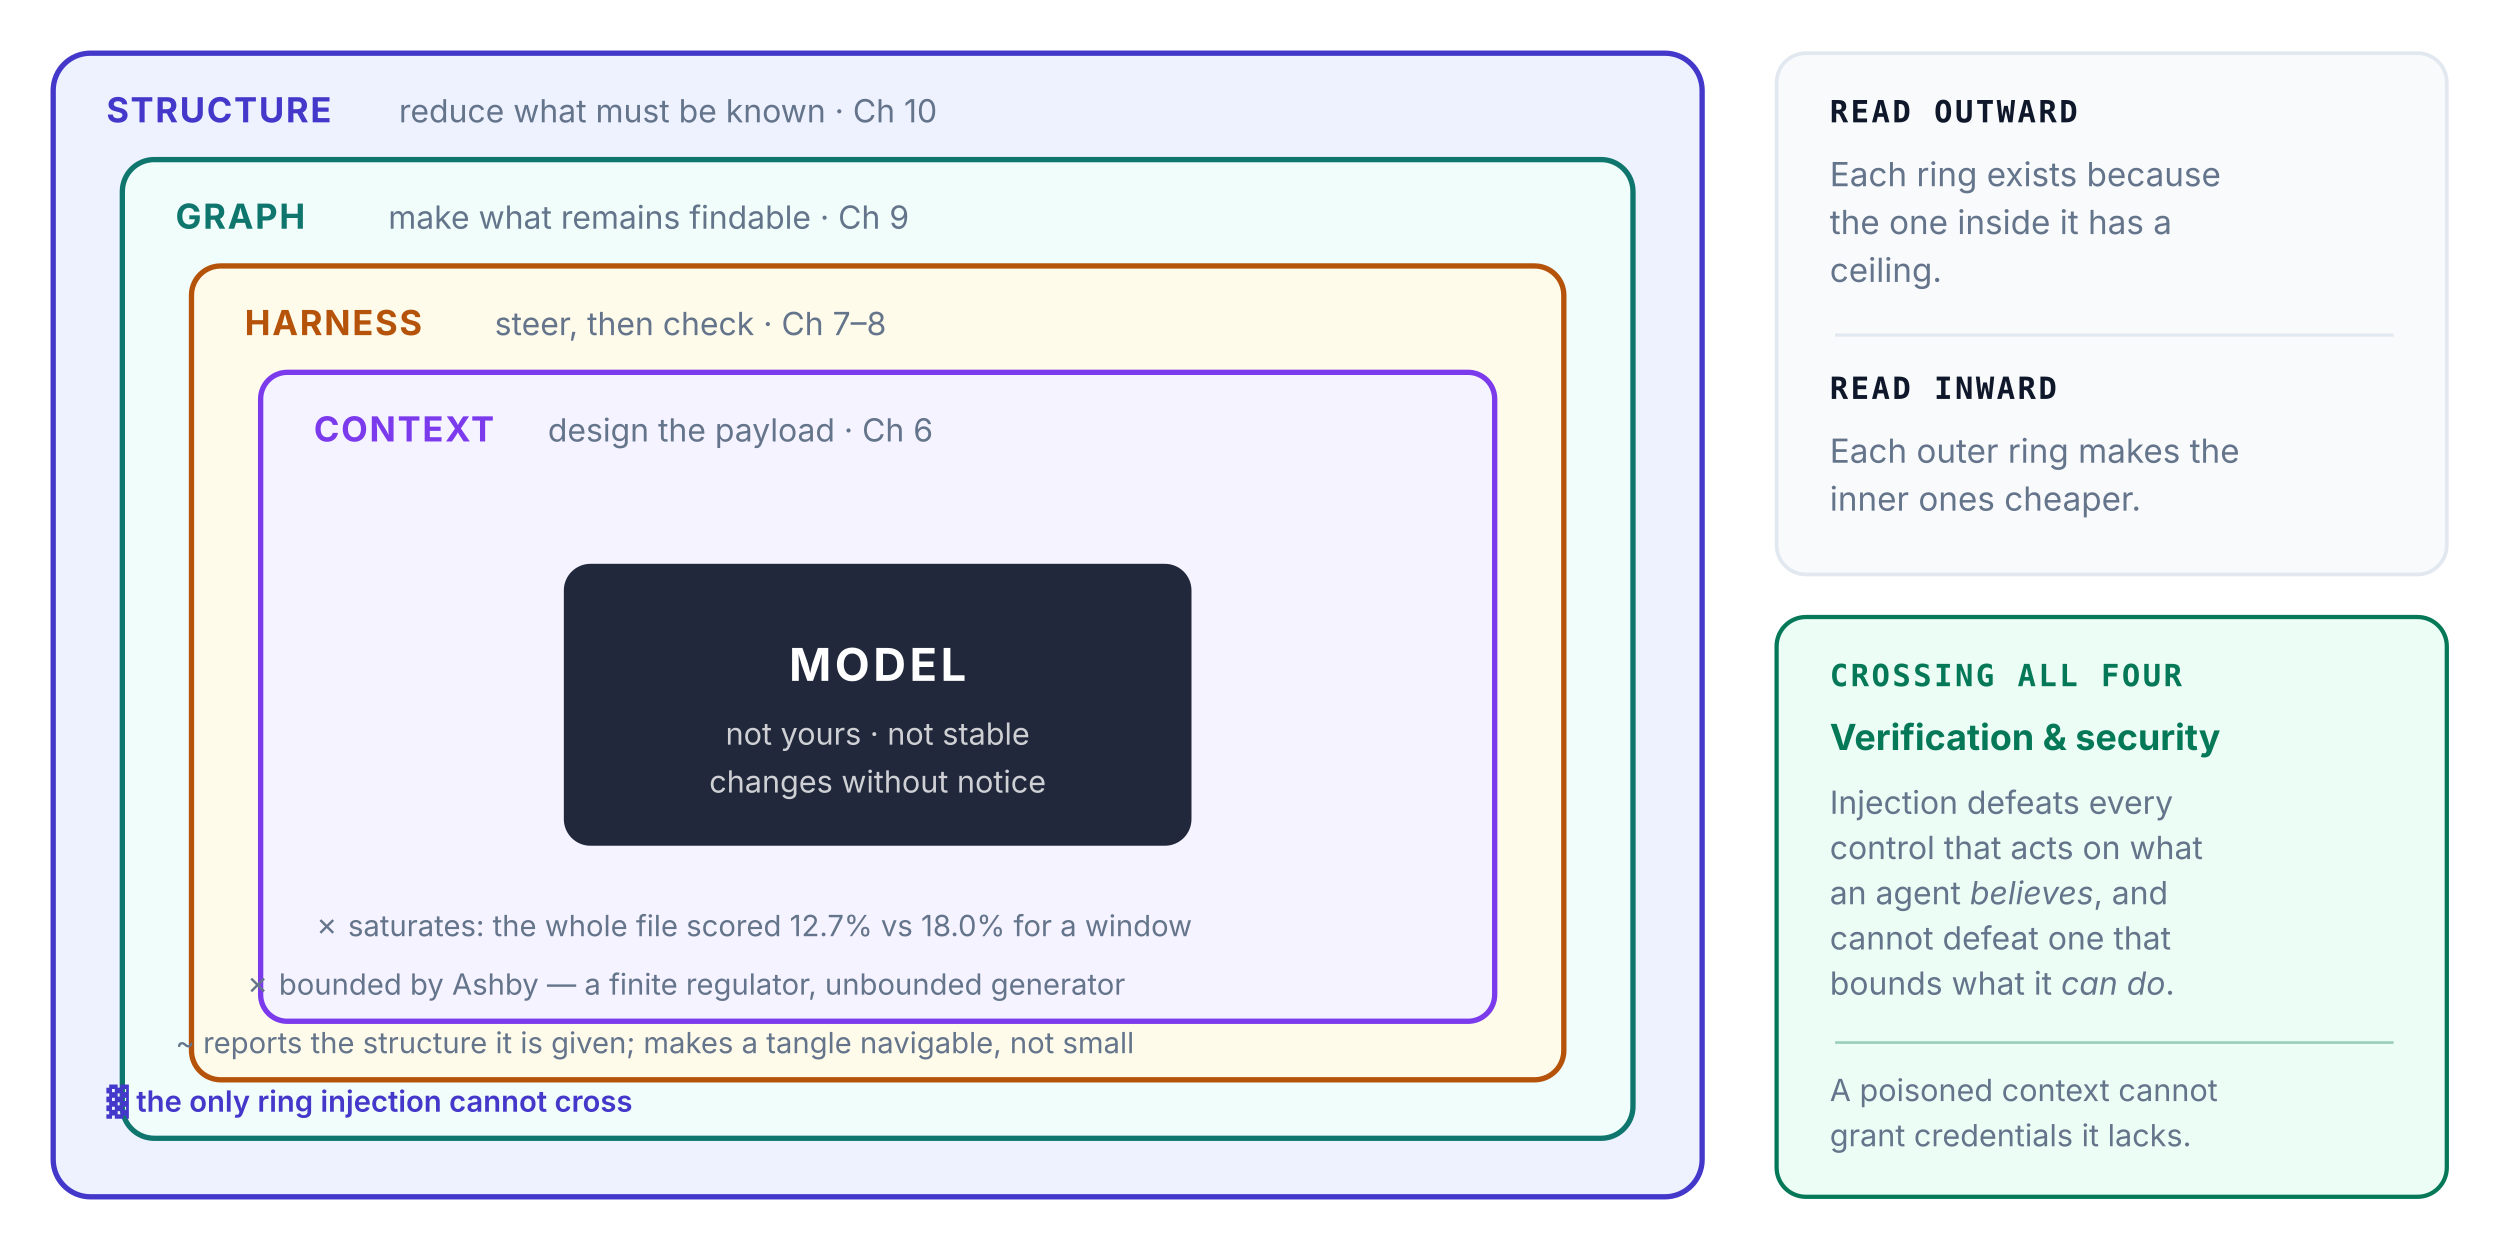
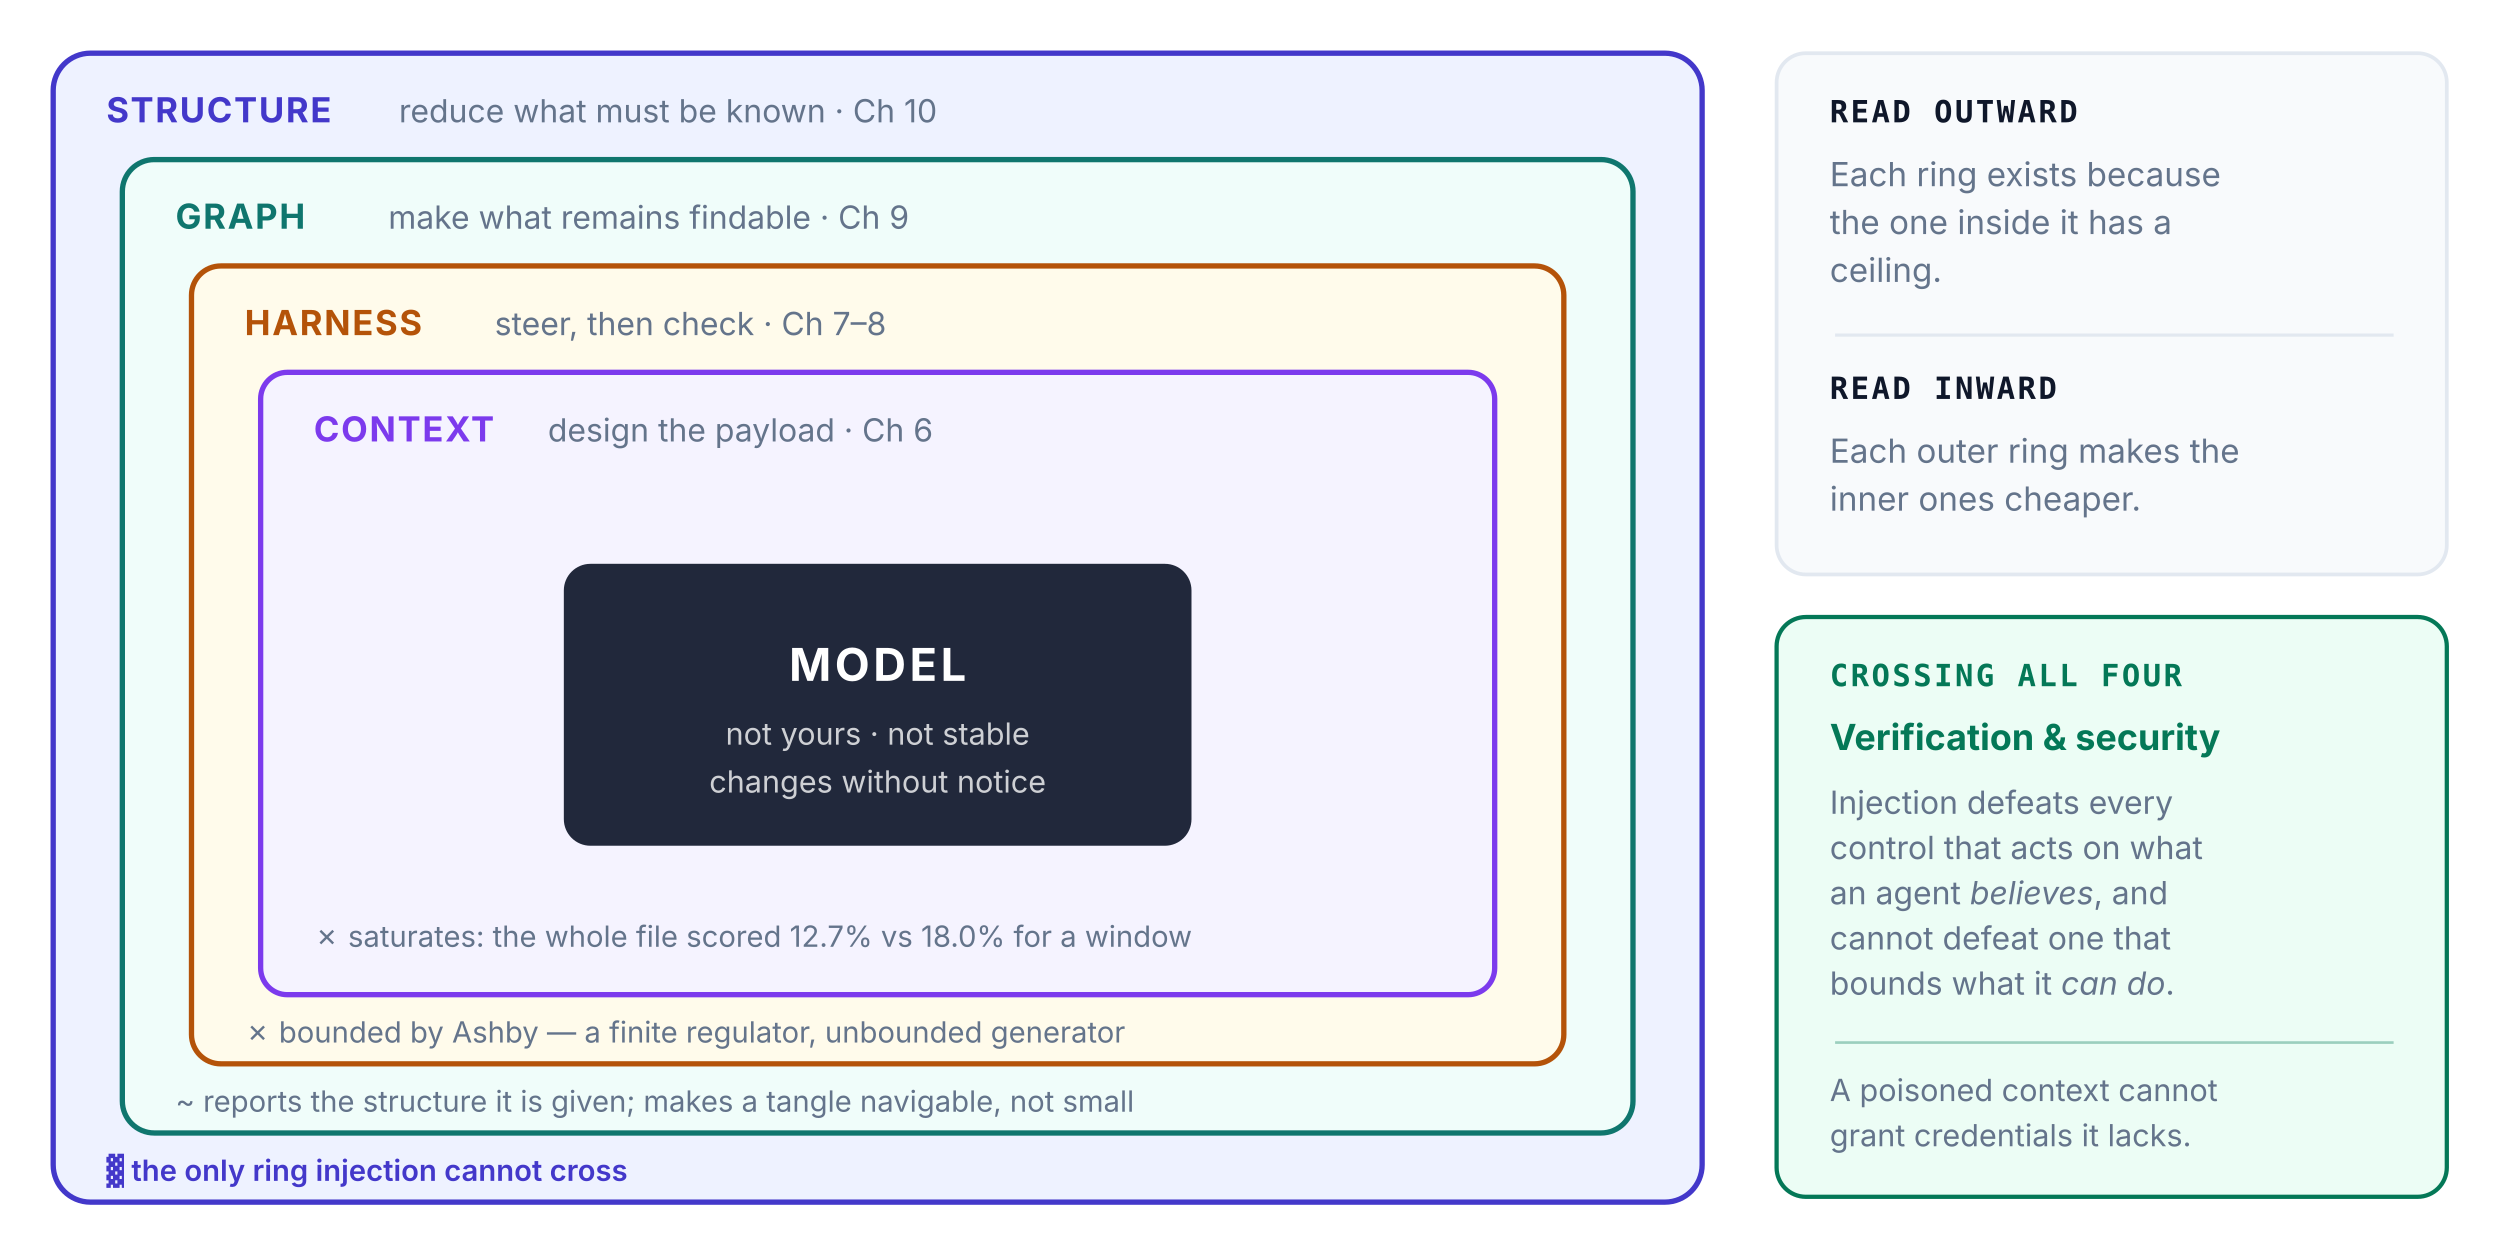
<svg xmlns="http://www.w3.org/2000/svg" viewBox="0 0 940 470" role="img" aria-label="Four nested rings of control: structure, graph, harness, context, around the model." font-family="ui-sans-serif, system-ui, -apple-system, sans-serif">
  <defs>
    <marker id="ar2" viewBox="0 0 10 10" refX="9" refY="5" markerWidth="6" markerHeight="6" orient="auto">
      <path d="M0,0 L10,5 L0,10 z" fill="var(--muted,#64748B)" />
    </marker>
  </defs>
-   <rect x="20" y="20" width="620" height="430" rx="14" fill="var(--p2-wash,#EEF2FF)" stroke="var(--p2,#4338CA)" stroke-width="2" />
+   <rect x="20" y="20" width="620" height="432" rx="14" fill="var(--p2-wash,#EEF2FF)" stroke="var(--p2,#4338CA)" stroke-width="2" />
  <text x="40" y="46" font-size="13" font-weight="720" fill="var(--p2,#4338CA)" letter-spacing=".05em">STRUCTURE</text>
  <text x="150" y="46" font-size="12" fill="var(--muted,#64748B)">reduce what must be known · Ch 10</text>
-   <rect x="46" y="60" width="568" height="368" rx="12" fill="var(--p3-wash,#F0FDFA)" stroke="var(--p3,#0F766E)" stroke-width="2" />
+   <rect x="46" y="60" width="568" height="366" rx="12" fill="var(--p3-wash,#F0FDFA)" stroke="var(--p3,#0F766E)" stroke-width="2" />
  <text x="66" y="86" font-size="13" font-weight="720" fill="var(--p3,#0F766E)" letter-spacing=".05em">GRAPH</text>
  <text x="146" y="86" font-size="12" fill="var(--muted,#64748B)">make what remains findable · Ch 9</text>
-   <rect x="72" y="100" width="516" height="306" rx="11" fill="var(--p5-wash,#FFFBEB)" stroke="var(--p5,#B45309)" stroke-width="2" />
+   <rect x="72" y="100" width="516" height="300" rx="11" fill="var(--p5-wash,#FFFBEB)" stroke="var(--p5,#B45309)" stroke-width="2" />
  <text x="92" y="126" font-size="13" font-weight="720" fill="var(--p5,#B45309)" letter-spacing=".05em">HARNESS</text>
  <text x="186" y="126" font-size="12" fill="var(--muted,#64748B)">steer, then check · Ch 7–8</text>
-   <rect x="98" y="140" width="464" height="244" rx="10" fill="var(--p4-wash,#F5F3FF)" stroke="var(--p4,#7C3AED)" stroke-width="2" />
+   <rect x="98" y="140" width="464" height="234" rx="10" fill="var(--p4-wash,#F5F3FF)" stroke="var(--p4,#7C3AED)" stroke-width="2" />
  <text x="118" y="166" font-size="13" font-weight="720" fill="var(--p4,#7C3AED)" letter-spacing=".05em">CONTEXT</text>
  <text x="206" y="166" font-size="12" fill="var(--muted,#64748B)">design the payload · Ch 6</text>
  <rect x="212" y="212" width="236" height="106" rx="10" fill="var(--ink,#0F172A)" opacity=".92" />
  <text x="330" y="256" text-anchor="middle" font-size="17" font-weight="700" fill="var(--paper,#FFFFFF)" letter-spacing=".08em">MODEL</text>
  <text x="330" y="280" text-anchor="middle" font-size="11.5" fill="var(--paper,#FFFFFF)" opacity=".78">not yours · not stable</text>
  <text x="330" y="298" text-anchor="middle" font-size="11.5" fill="var(--paper,#FFFFFF)" opacity=".78">changes without notice</text>
  <g font-size="11" fill="var(--muted,#64748B)">
-     <text x="118" y="352">✗ saturates: the whole file scored 12.7% vs 18.0% for a window</text>
-     <text x="92" y="374">✗ bounded by Ashby — a finite regulator, unbounded generator</text>
-     <text x="66" y="396">~ reports the structure it is given; makes a tangle navigable, not small</text>
-     <text x="40" y="418" font-weight="640" fill="var(--p2,#4338CA)">▓ the only ring injection cannot cross</text>
+     <text x="118" y="356">✗ saturates: the whole file scored 12.7% vs 18.0% for a window</text>
+     <text x="92" y="392">✗ bounded by Ashby — a finite regulator, unbounded generator</text>
+     <text x="66" y="418">~ reports the structure it is given; makes a tangle navigable, not small</text>
+     <text x="40" y="444" font-weight="640" fill="var(--p2,#4338CA)">
+       <tspan font-family="ui-monospace, SFMono-Regular, Menlo, monospace">▓</tspan> the only ring injection cannot cross</text>
  </g>
  <g>
    <rect x="668" y="20" width="252" height="196" rx="11" fill="var(--wash,#F8FAFC)" stroke="var(--line,#E2E8F0)" stroke-width="1.4" />
    <text x="688" y="46" font-size="11.5" font-weight="700" letter-spacing=".08em" fill="var(--ink,#0F172A)" font-family="ui-monospace, monospace">READ OUTWARD</text>
    <text x="688" y="70" font-size="12.5" fill="var(--muted,#64748B)">Each ring exists because</text>
    <text x="688" y="88" font-size="12.5" fill="var(--muted,#64748B)">the one inside it has a</text>
    <text x="688" y="106" font-size="12.5" fill="var(--muted,#64748B)">ceiling.</text>
    <path d="M690 126 H900" stroke="var(--line,#E2E8F0)" stroke-width="1.2" />
    <text x="688" y="150" font-size="11.5" font-weight="700" letter-spacing=".08em" fill="var(--ink,#0F172A)" font-family="ui-monospace, monospace">READ INWARD</text>
    <text x="688" y="174" font-size="12.5" fill="var(--muted,#64748B)">Each outer ring makes the</text>
    <text x="688" y="192" font-size="12.5" fill="var(--muted,#64748B)">inner ones cheaper.</text>
  </g>
  <g>
    <rect x="668" y="232" width="252" height="218" rx="11" fill="var(--gA-wash,#ECFDF5)" stroke="var(--gA,#047857)" stroke-width="1.6" />
    <text x="688" y="258" font-size="11.5" font-weight="700" letter-spacing=".08em" fill="var(--gA,#047857)" font-family="ui-monospace, monospace">CROSSING ALL FOUR</text>
    <text x="688" y="282" font-size="13.5" font-weight="660" fill="var(--gA,#047857)">Verification &amp; security</text>
    <text x="688" y="306" font-size="12" fill="var(--muted,#64748B)">Injection defeats every</text>
    <text x="688" y="323" font-size="12" fill="var(--muted,#64748B)">control that acts on what</text>
    <text x="688" y="340" font-size="12" fill="var(--muted,#64748B)">an agent <tspan font-style="italic">believes</tspan>, and</text>
    <text x="688" y="357" font-size="12" fill="var(--muted,#64748B)">cannot defeat one that</text>
    <text x="688" y="374" font-size="12" fill="var(--muted,#64748B)">bounds what it <tspan font-style="italic">can do</tspan>.</text>
    <path d="M690 392 H900" stroke="var(--gA,#047857)" stroke-width="1" opacity=".35" />
    <text x="688" y="414" font-size="11.5" fill="var(--muted,#64748B)">A poisoned context cannot</text>
    <text x="688" y="431" font-size="11.5" fill="var(--muted,#64748B)">grant credentials it lacks.</text>
  </g>
</svg>
